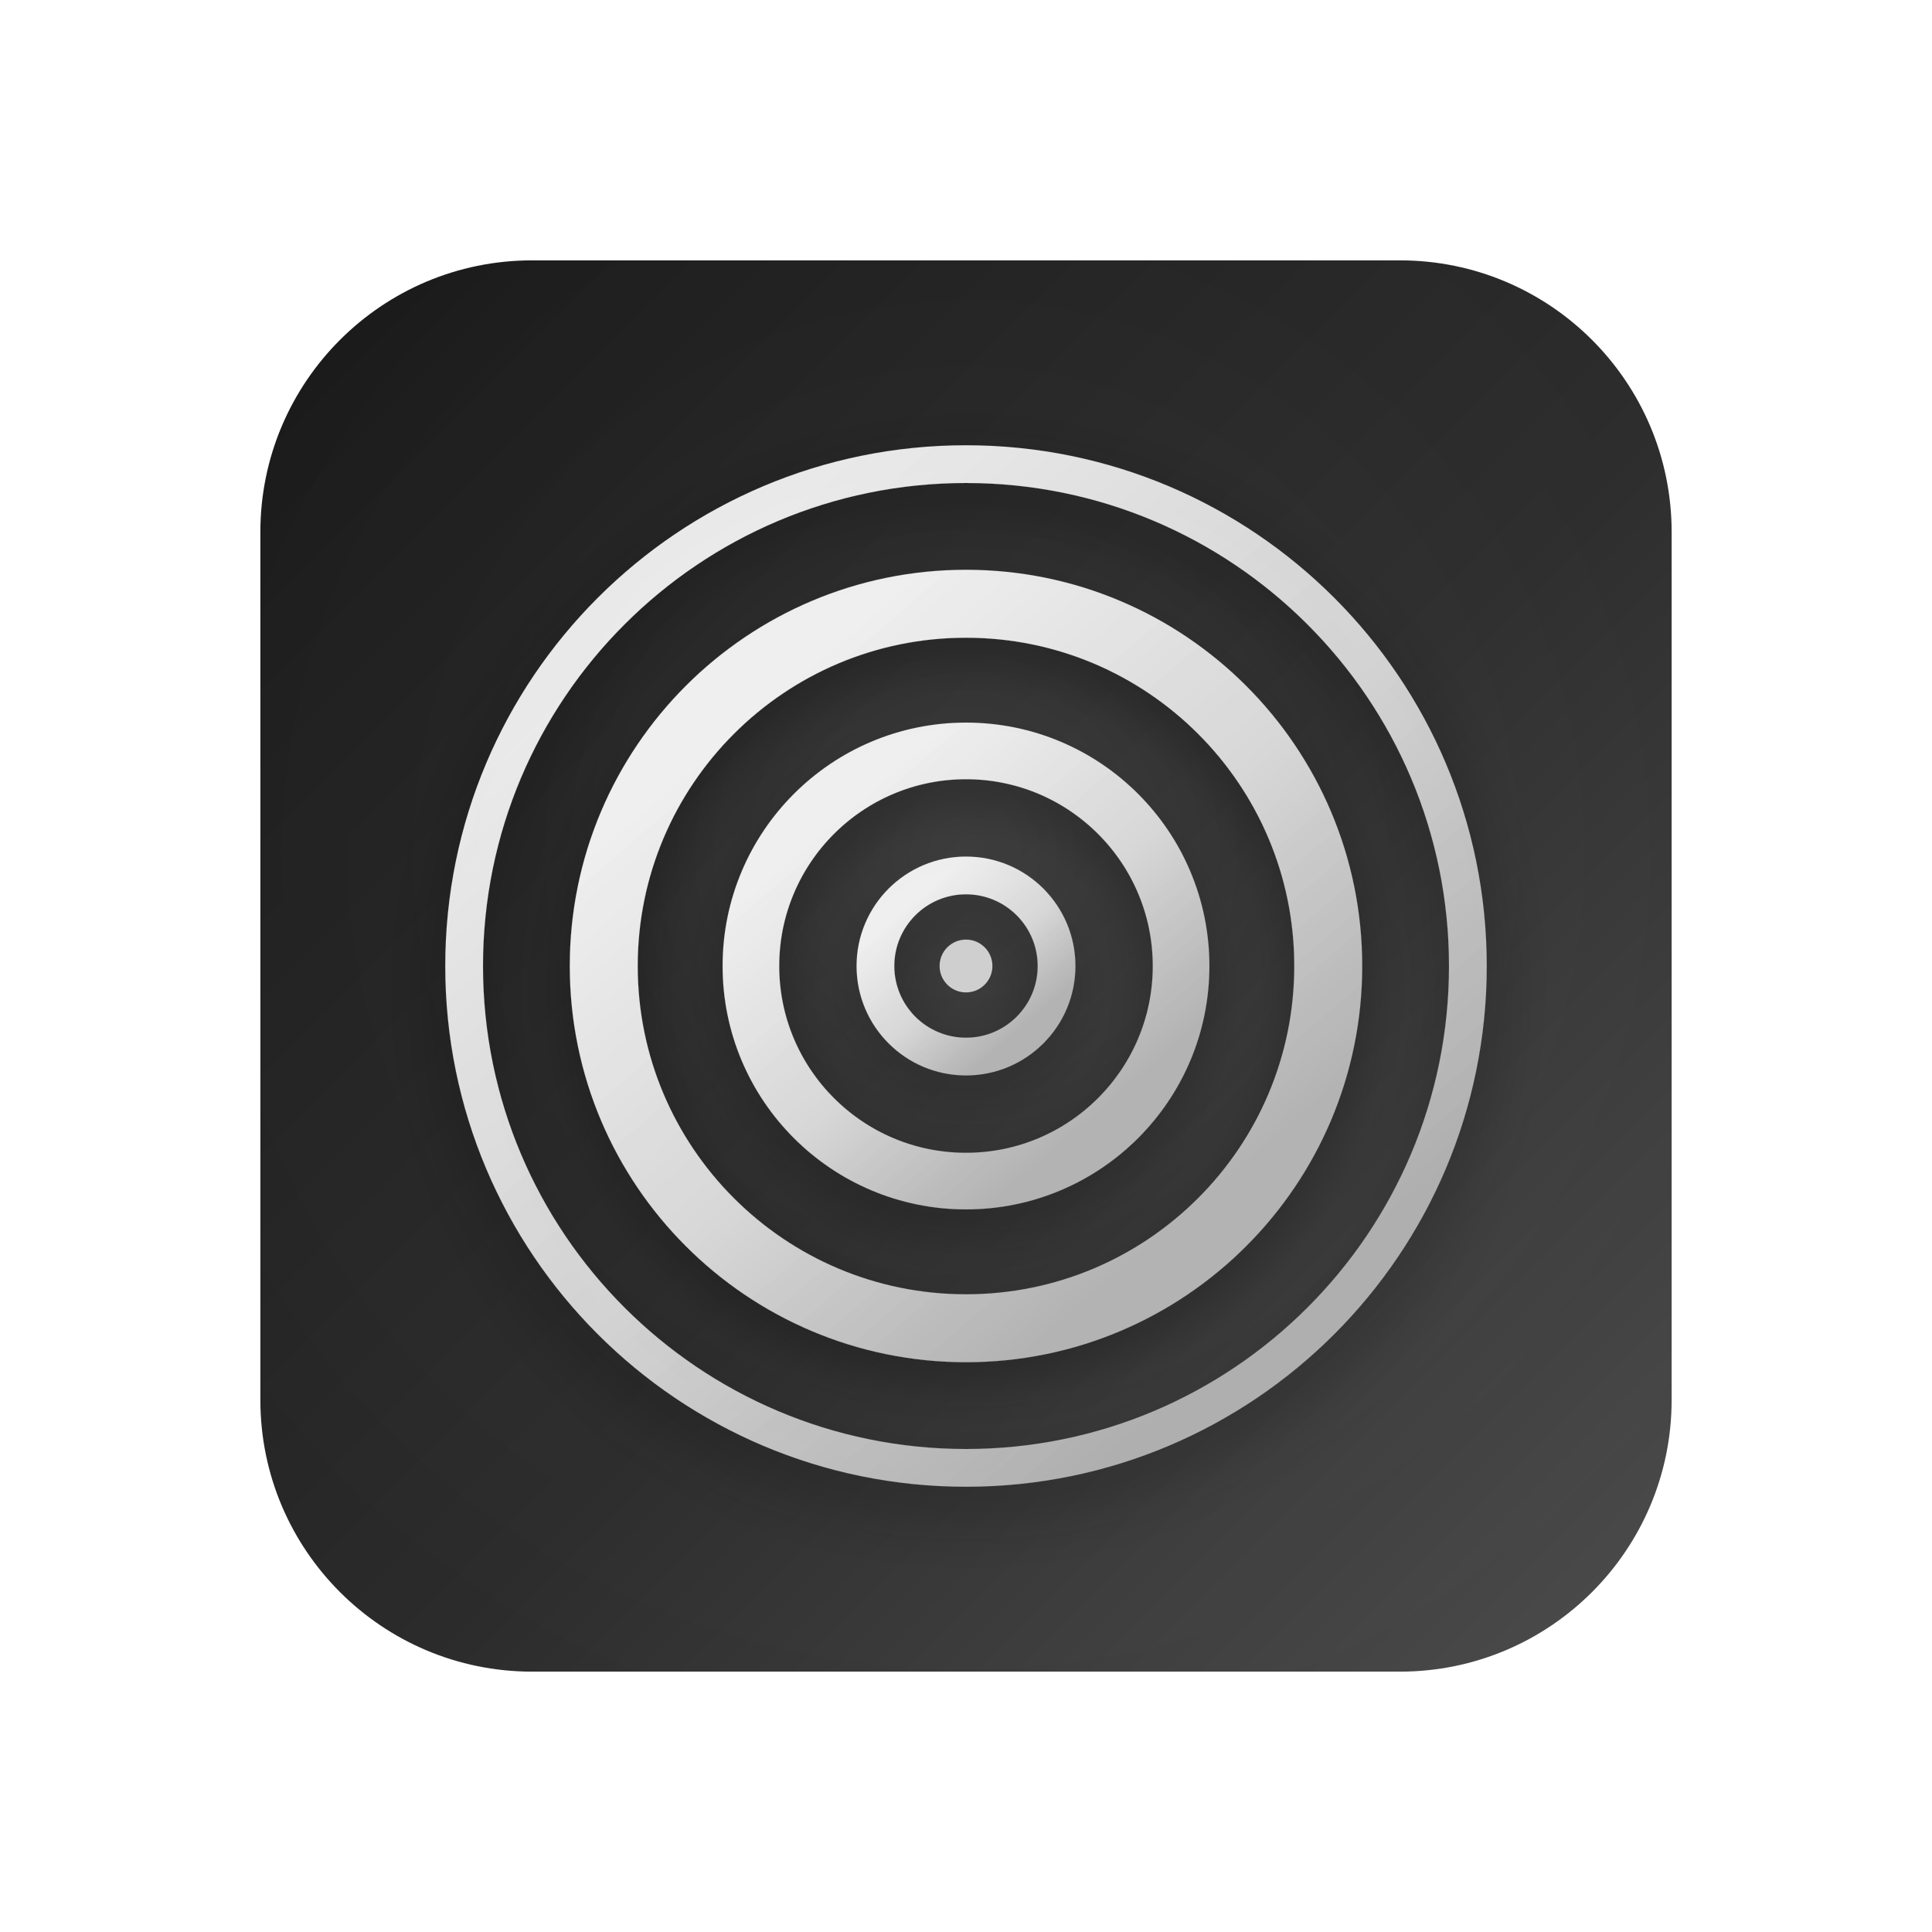
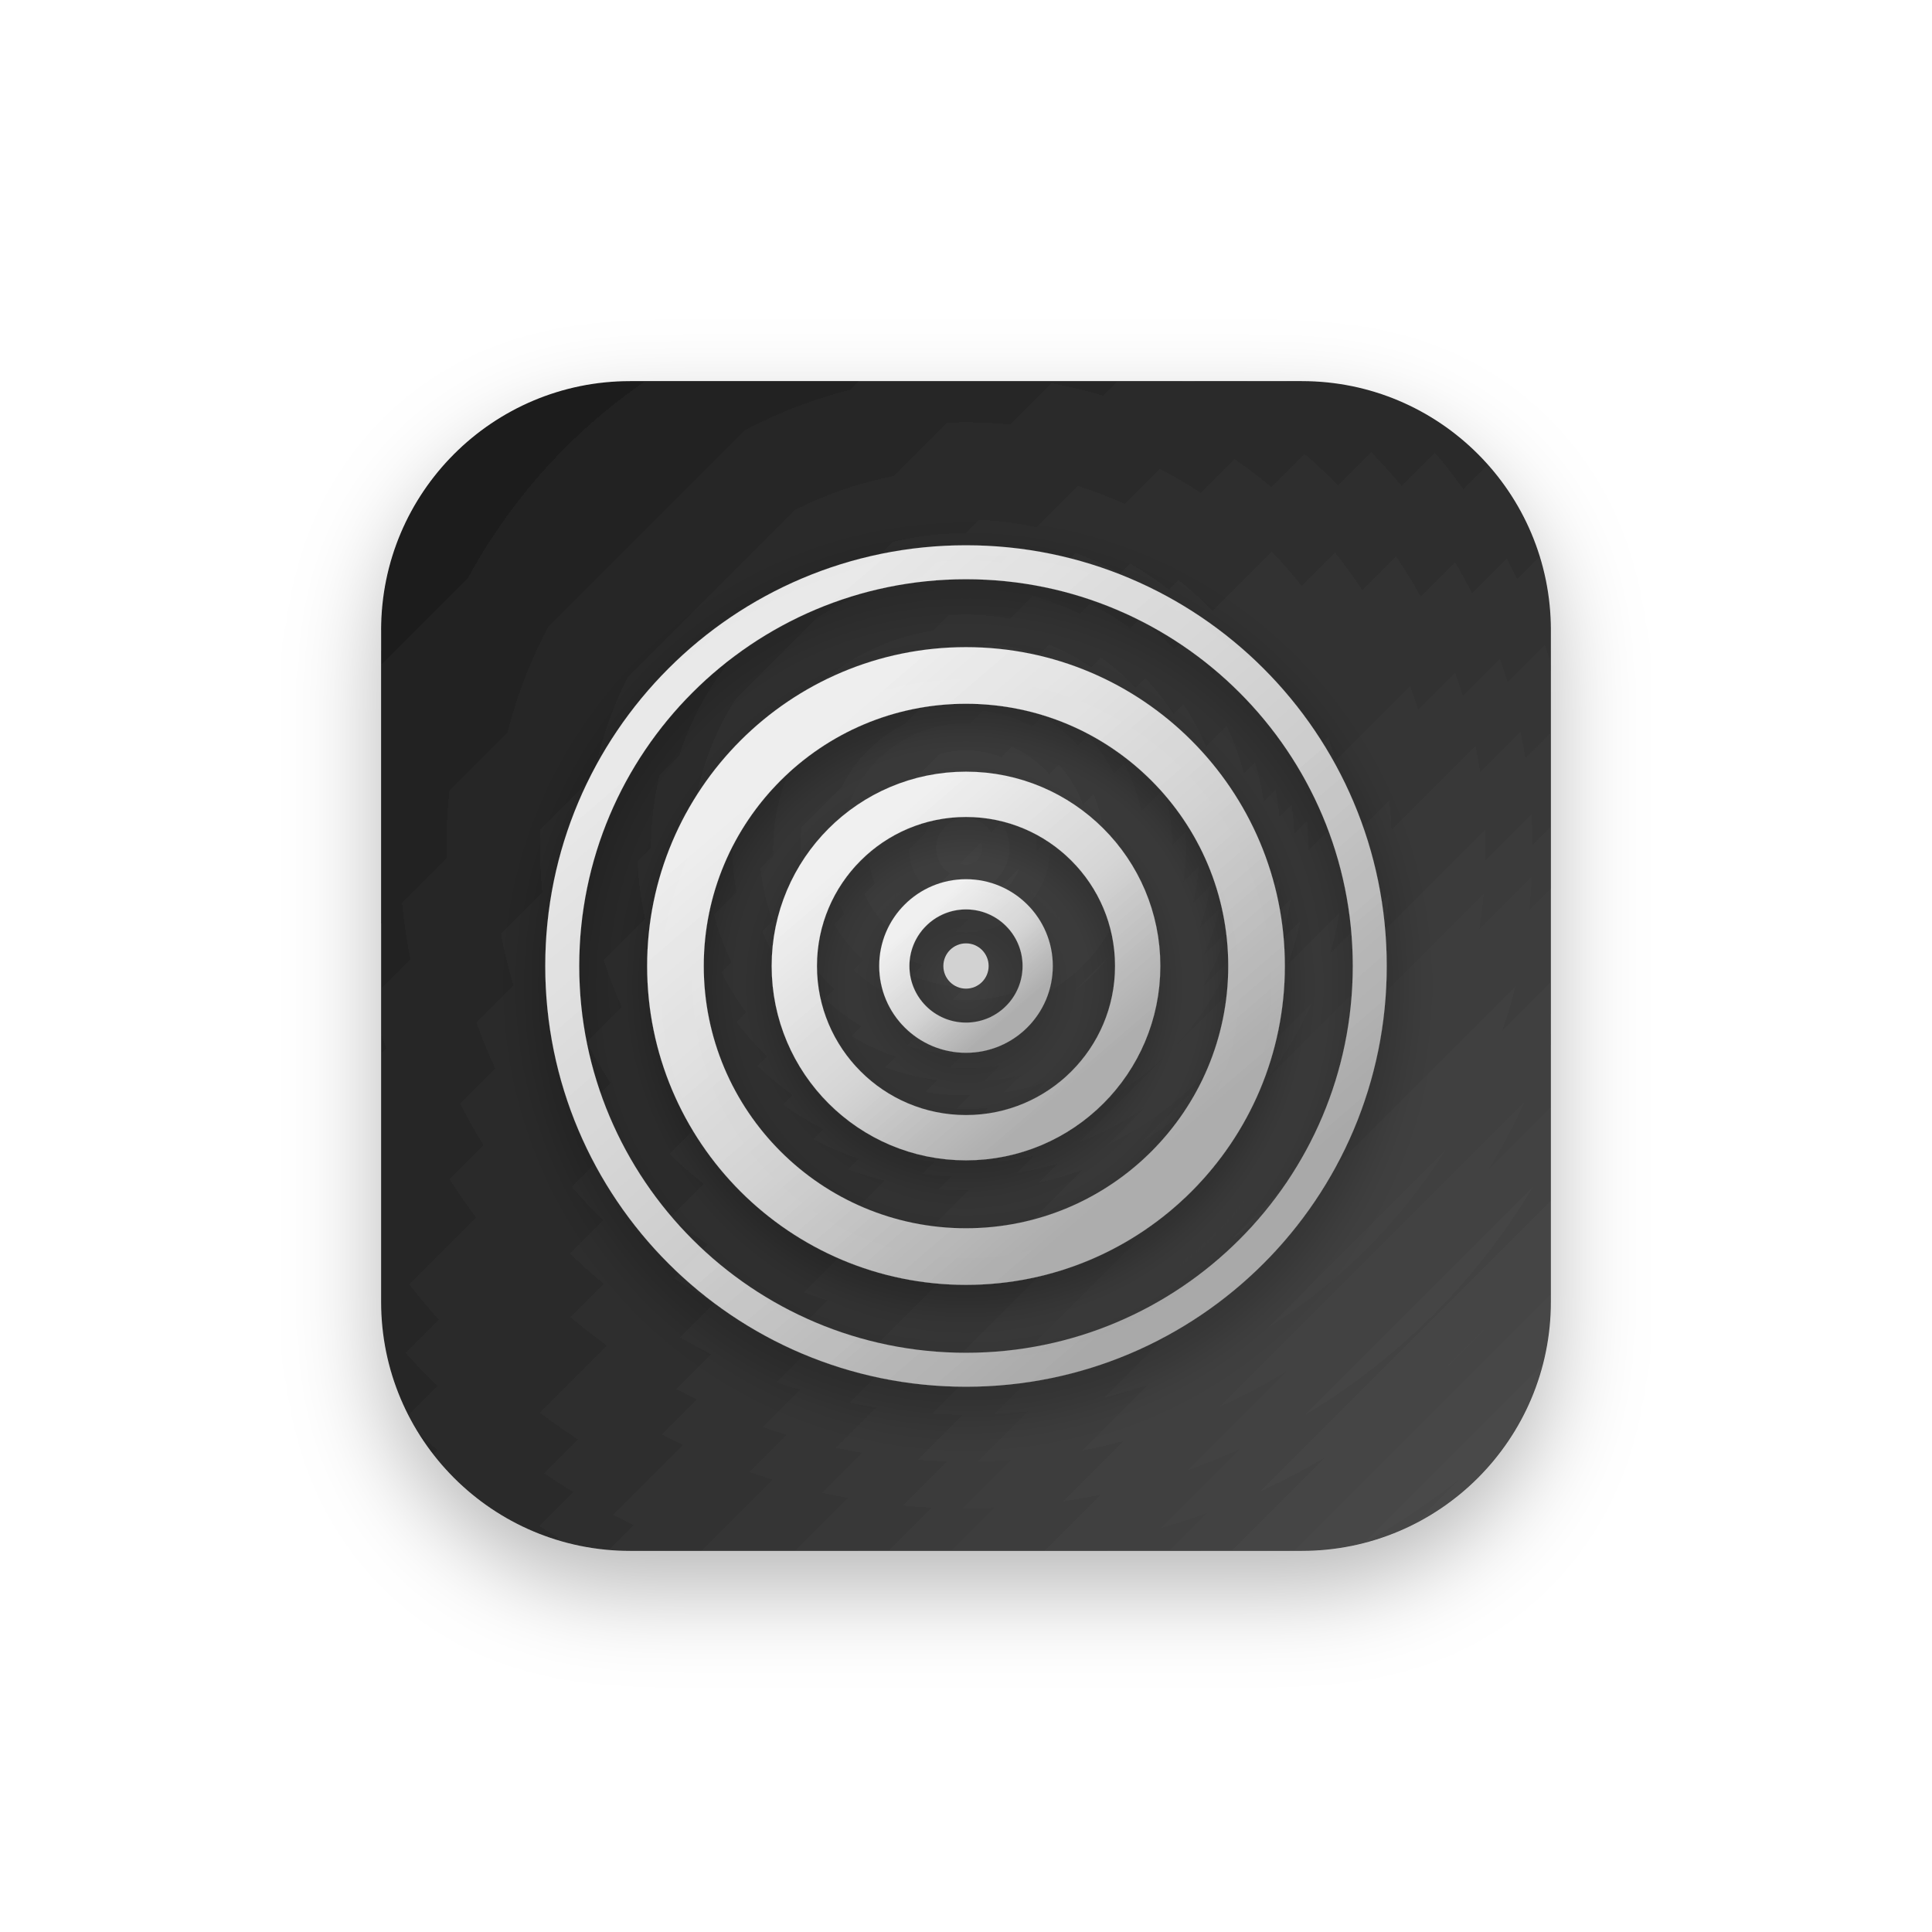
<svg xmlns="http://www.w3.org/2000/svg" width="1024" height="1024" viewBox="0 0 1024 1024">
  <defs>
    <linearGradient id="bg" x1="0" y1="0" x2="1" y2="1">
      <stop offset="0" stop-color="#171717" />
      <stop offset="0.55" stop-color="#2b2b2b" />
      <stop offset="1" stop-color="#4d4d4d" />
    </linearGradient>
-     <radialGradient id="glow" cx="50%" cy="42%" r="65%">
-       <stop offset="0" stop-color="#ffffff" stop-opacity="0.12" />
-       <stop offset="0.45" stop-color="#ffffff" stop-opacity="0.03" />
+     <radialGradient id="glow" cx="50%" cy="40%" r="70%">
+       <stop offset="0" stop-color="#ffffff" stop-opacity="0.14" />
+       <stop offset="0.42" stop-color="#ffffff" stop-opacity="0.04" />
      <stop offset="1" stop-color="#ffffff" stop-opacity="0" />
    </radialGradient>
    <linearGradient id="ring" x1="0.2" y1="0.15" x2="0.8" y2="0.85">
-       <stop offset="0" stop-color="#f2f2f2" />
-       <stop offset="0.55" stop-color="#d9d9d9" />
-       <stop offset="1" stop-color="#b5b5b5" />
+       <stop offset="0" stop-color="#f3f3f3" />
+       <stop offset="0.55" stop-color="#d7d7d7" />
+       <stop offset="1" stop-color="#b0b0b0" />
    </linearGradient>
-     <filter id="soft-shadow" x="-20%" y="-20%" width="140%" height="140%">
-       <feDropShadow dx="0" dy="12" stdDeviation="18" flood-color="#000000" flood-opacity="0.34" />
+     <filter id="tile-shadow" x="-30%" y="-30%" width="160%" height="160%">
+       <feDropShadow dx="0" dy="20" stdDeviation="24" flood-color="#000000" flood-opacity="0.28" />
+     </filter>
+     <filter id="soft-shadow" x="-30%" y="-30%" width="160%" height="160%">
+       <feDropShadow dx="0" dy="10" stdDeviation="14" flood-color="#000000" flood-opacity="0.34" />
    </filter>
  </defs>
-   <rect x="138" y="138" width="748" height="748" rx="144" fill="url(#bg)" />
-   <rect x="138" y="138" width="748" height="748" rx="144" fill="url(#glow)" />
+   <g filter="url(#tile-shadow)">
+     <rect x="202" y="202" width="620" height="620" rx="132" fill="url(#bg)" />
+     <rect x="202" y="202" width="620" height="620" rx="132" fill="url(#glow)" />
+   </g>
  <g fill="none" stroke="url(#ring)" filter="url(#soft-shadow)">
-     <circle cx="512" cy="512" r="266" stroke-width="20" opacity="0.95" />
-     <circle cx="512" cy="512" r="192" stroke-width="36" opacity="0.98" />
-     <circle cx="512" cy="512" r="114" stroke-width="30" opacity="0.98" />
-     <circle cx="512" cy="512" r="48" stroke-width="20" opacity="0.98" />
+     <circle cx="512" cy="512" r="214" stroke-width="18" opacity="0.94" />
+     <circle cx="512" cy="512" r="154" stroke-width="30" opacity="0.97" />
+     <circle cx="512" cy="512" r="91" stroke-width="24" opacity="0.98" />
+     <circle cx="512" cy="512" r="38" stroke-width="16" opacity="0.98" />
  </g>
-   <circle cx="512" cy="512" r="14" fill="#cfcfcf" />
+   <circle cx="512" cy="512" r="12" fill="#d2d2d2" />
</svg>
